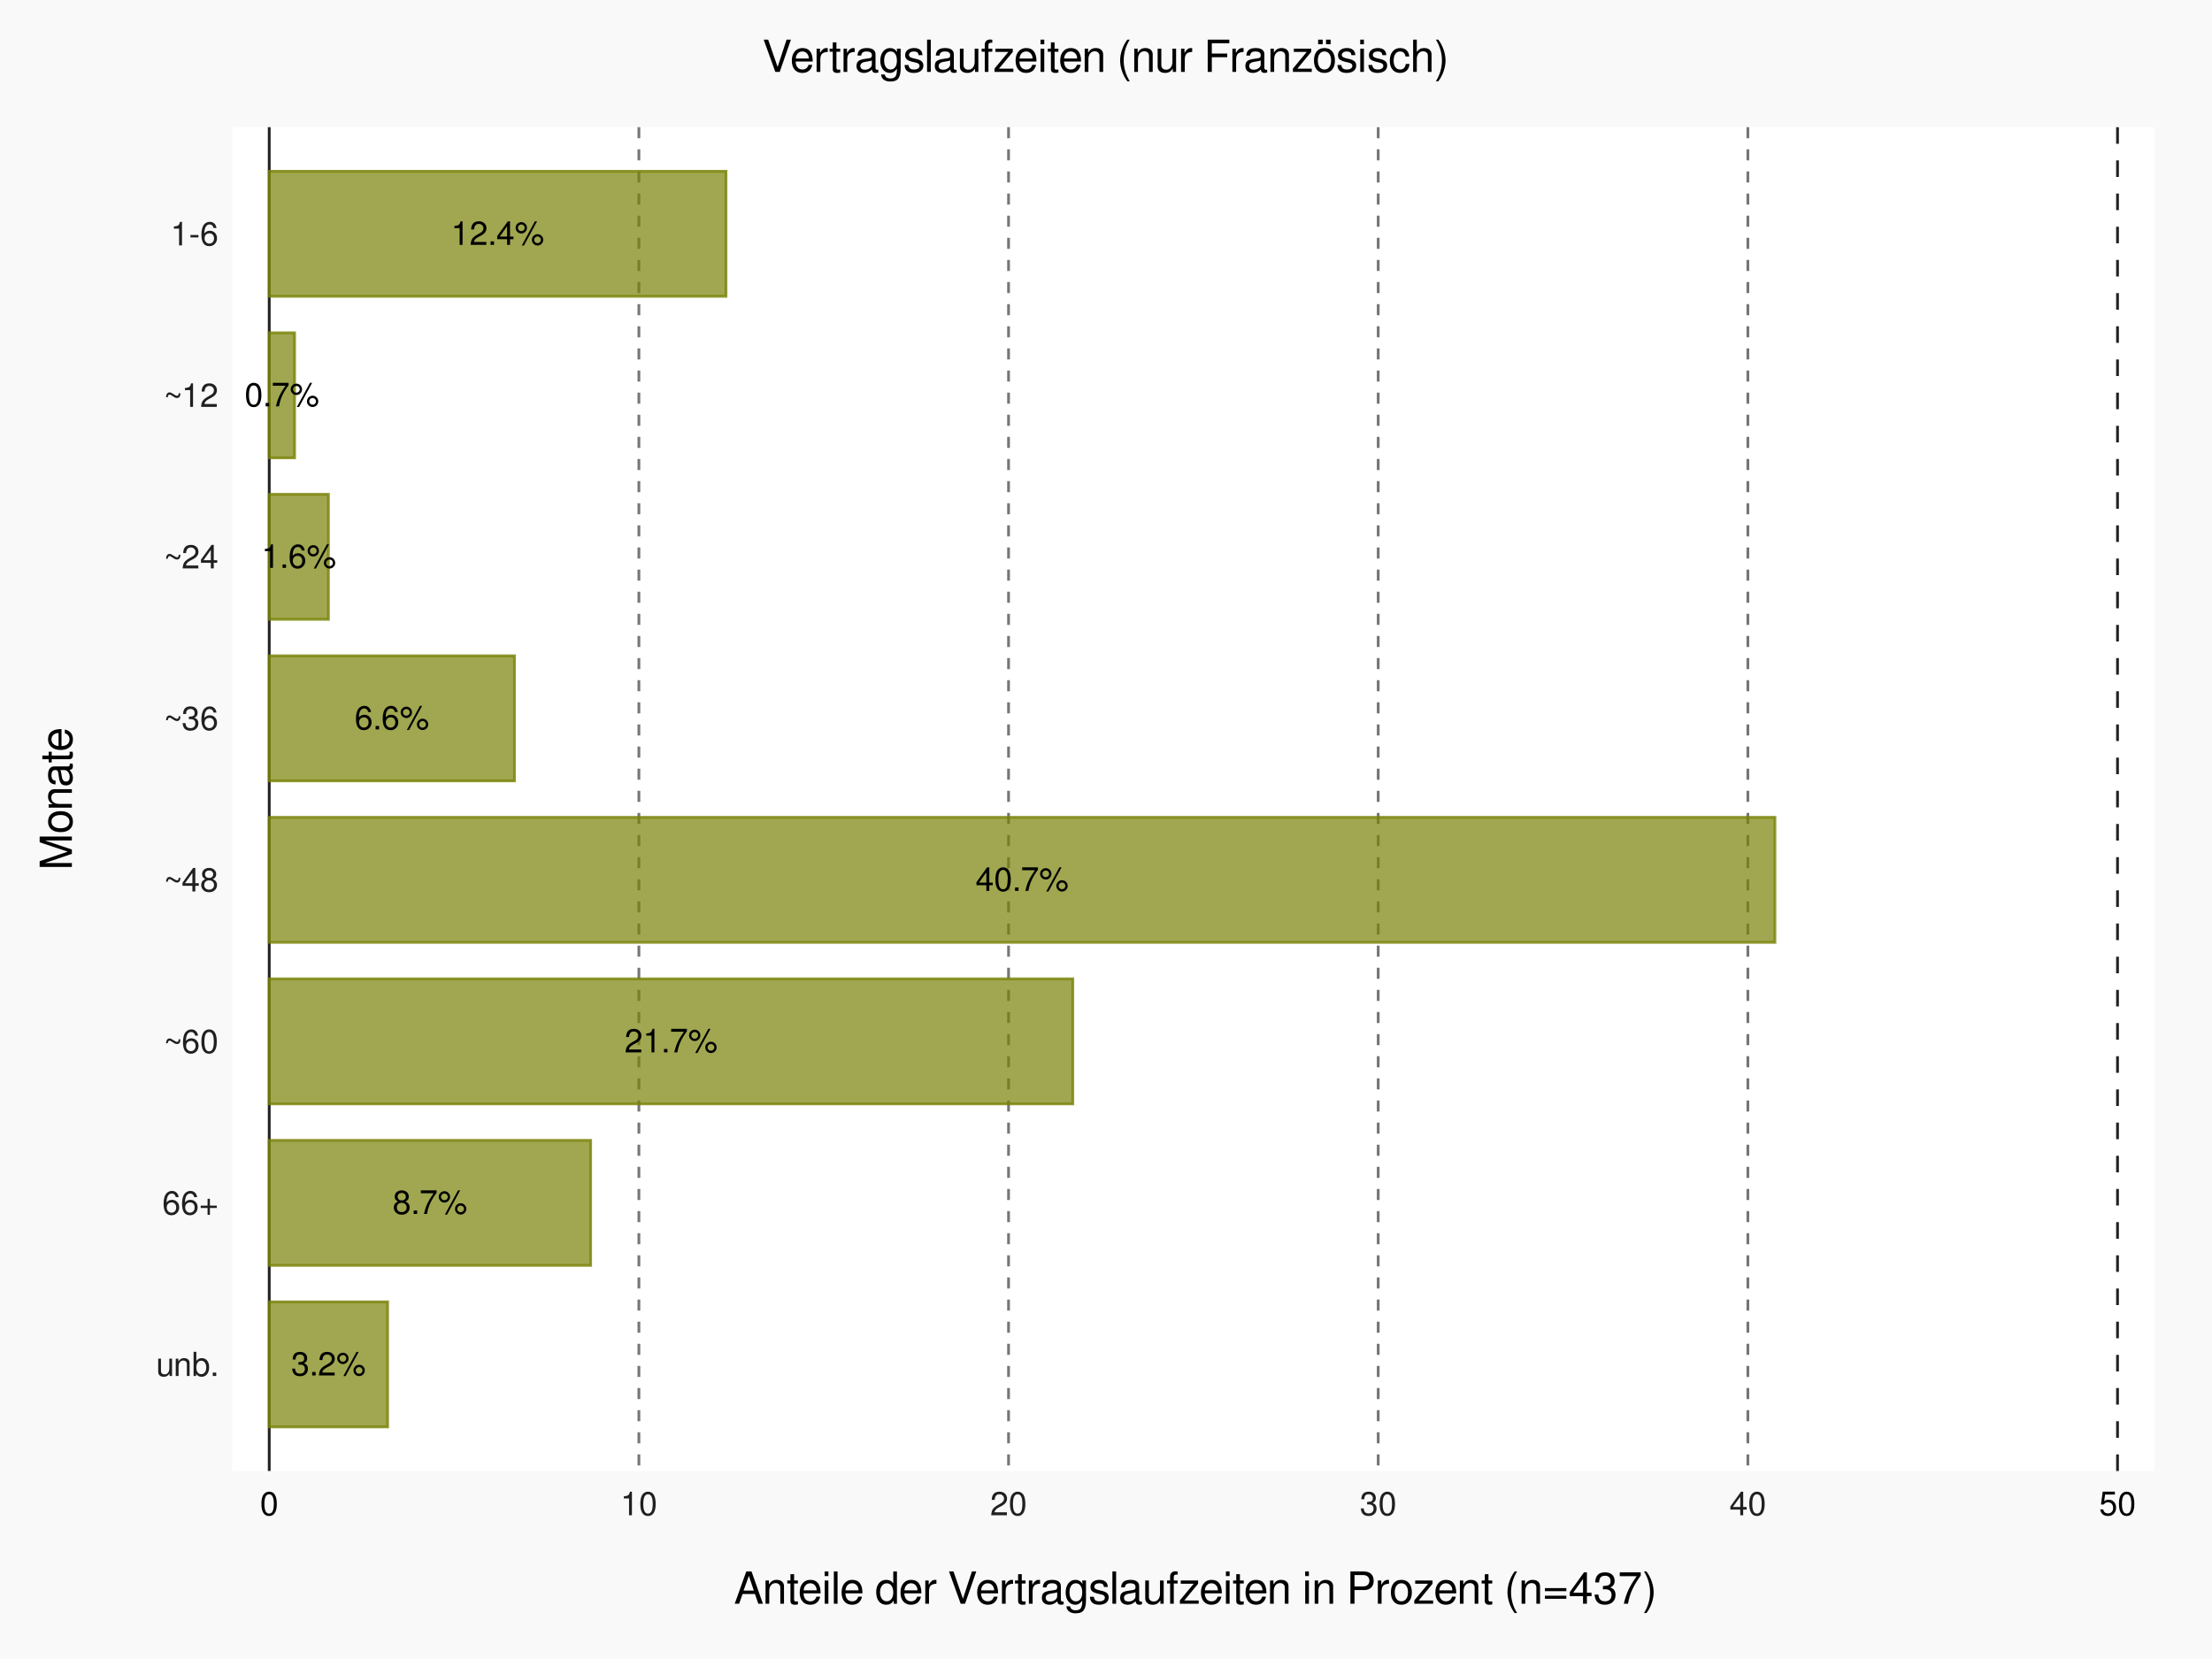
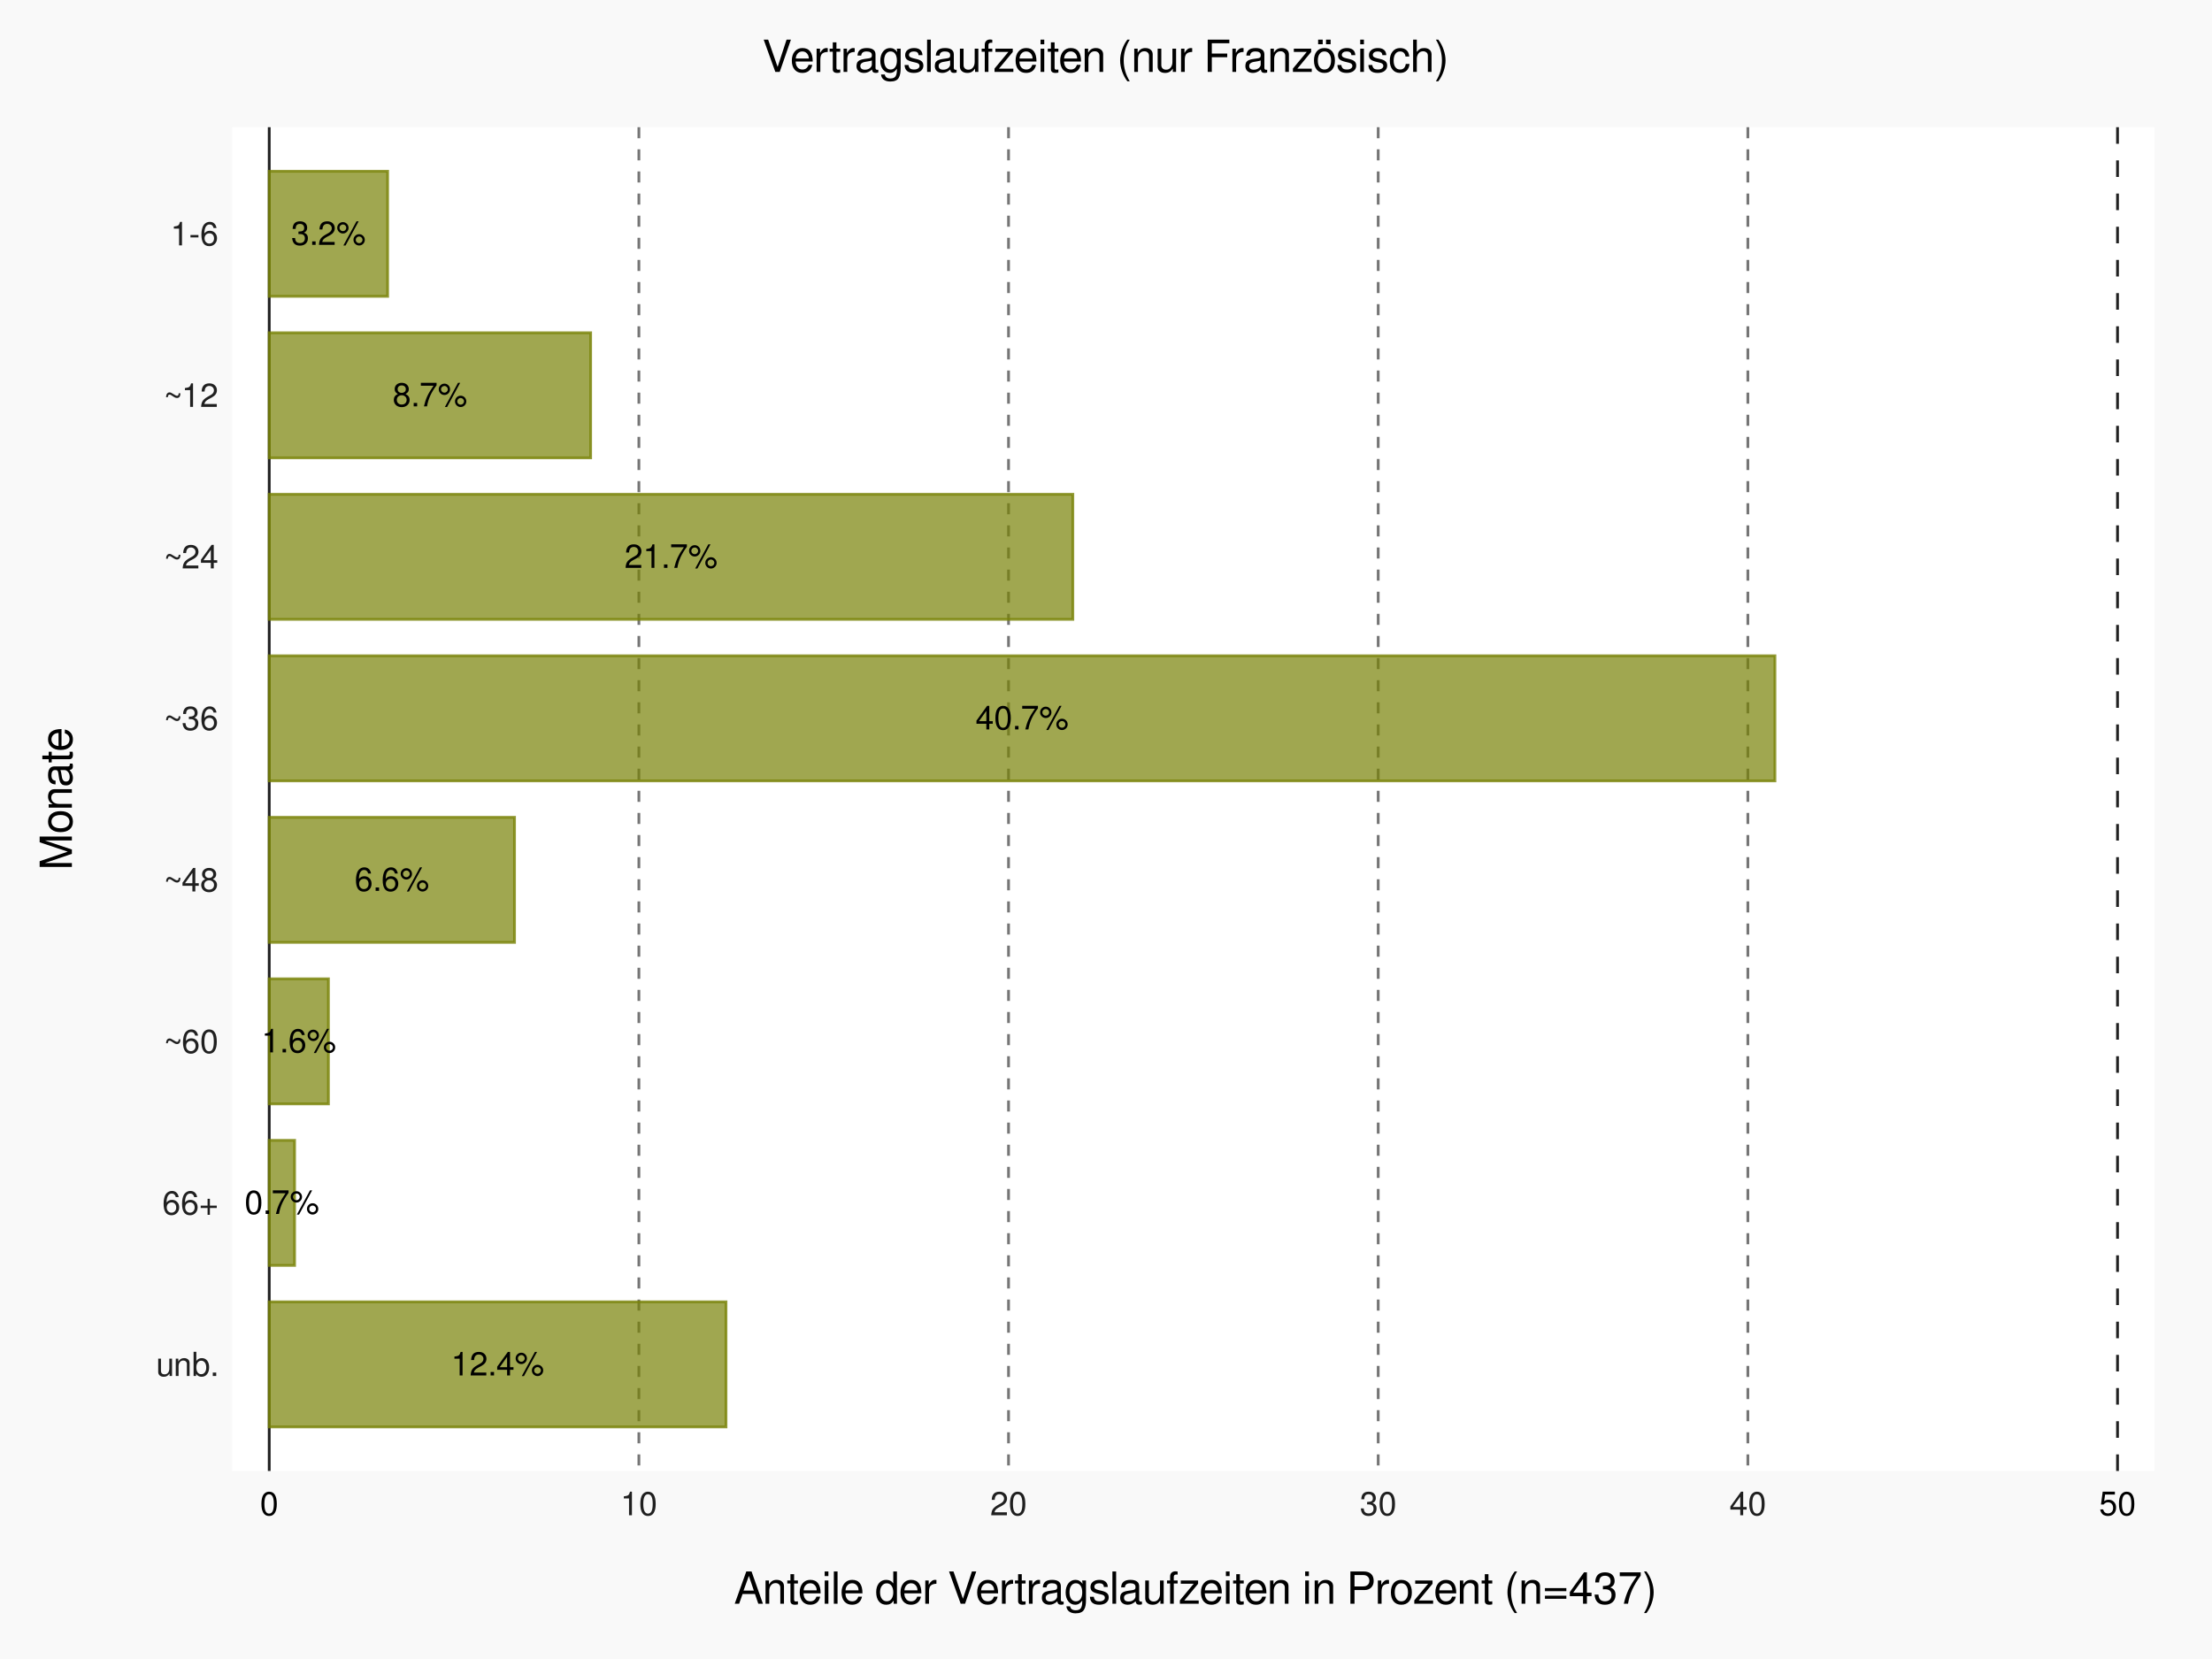
- <svg xmlns="http://www.w3.org/2000/svg" id="chart-3dfc612b-544b-4ff9-9c8b-a32d91138077" class="pygal-chart" viewBox="0 0 800 600">
+ <svg xmlns="http://www.w3.org/2000/svg" id="chart-4f69744d-e9a7-487b-9dd3-cf7e428da318" class="pygal-chart" viewBox="0 0 800 600">
  <defs>
-     <style type="text/css">#chart-3dfc612b-544b-4ff9-9c8b-a32d91138077{-webkit-user-select:none;-webkit-font-smoothing:antialiased;font-family:FreeSans}#chart-3dfc612b-544b-4ff9-9c8b-a32d91138077 .title{font-family:FreeSans;font-size:16px}#chart-3dfc612b-544b-4ff9-9c8b-a32d91138077 .legends .legend text{font-family:FreeSans;font-size:14px}#chart-3dfc612b-544b-4ff9-9c8b-a32d91138077 .axis text{font-family:FreeSans;font-size:12px}#chart-3dfc612b-544b-4ff9-9c8b-a32d91138077 .axis text.major{font-family:FreeSans;font-size:12px}#chart-3dfc612b-544b-4ff9-9c8b-a32d91138077 .text-overlay text.value{font-family:FreeSans;font-size:12px}#chart-3dfc612b-544b-4ff9-9c8b-a32d91138077 .text-overlay text.label{font-family:FreeSans;font-size:12px}#chart-3dfc612b-544b-4ff9-9c8b-a32d91138077 .tooltip{font-family:FreeSans;font-size:14px}#chart-3dfc612b-544b-4ff9-9c8b-a32d91138077 text.no_data{font-family:FreeSans;font-size:64px}
- #chart-3dfc612b-544b-4ff9-9c8b-a32d91138077{background-color:rgba(249,249,249,1)}#chart-3dfc612b-544b-4ff9-9c8b-a32d91138077 path,#chart-3dfc612b-544b-4ff9-9c8b-a32d91138077 line,#chart-3dfc612b-544b-4ff9-9c8b-a32d91138077 rect,#chart-3dfc612b-544b-4ff9-9c8b-a32d91138077 circle{-webkit-transition:150ms;-moz-transition:150ms;transition:150ms}#chart-3dfc612b-544b-4ff9-9c8b-a32d91138077 .graph &gt; .background{fill:rgba(249,249,249,1)}#chart-3dfc612b-544b-4ff9-9c8b-a32d91138077 .plot &gt; .background{fill:rgba(255,255,255,1)}#chart-3dfc612b-544b-4ff9-9c8b-a32d91138077 .graph{fill:rgba(0,0,0,.87)}#chart-3dfc612b-544b-4ff9-9c8b-a32d91138077 text.no_data{fill:rgba(0,0,0,1)}#chart-3dfc612b-544b-4ff9-9c8b-a32d91138077 .title{fill:rgba(0,0,0,1)}#chart-3dfc612b-544b-4ff9-9c8b-a32d91138077 .legends .legend text{fill:rgba(0,0,0,.87)}#chart-3dfc612b-544b-4ff9-9c8b-a32d91138077 .legends .legend:hover text{fill:rgba(0,0,0,1)}#chart-3dfc612b-544b-4ff9-9c8b-a32d91138077 .axis .line{stroke:rgba(0,0,0,1)}#chart-3dfc612b-544b-4ff9-9c8b-a32d91138077 .axis .guide.line{stroke:rgba(0,0,0,.54)}#chart-3dfc612b-544b-4ff9-9c8b-a32d91138077 .axis .major.line{stroke:rgba(0,0,0,.87)}#chart-3dfc612b-544b-4ff9-9c8b-a32d91138077 .axis text.major{fill:rgba(0,0,0,1)}#chart-3dfc612b-544b-4ff9-9c8b-a32d91138077 .axis.y .guides:hover .guide.line,#chart-3dfc612b-544b-4ff9-9c8b-a32d91138077 .line-graph .axis.x .guides:hover .guide.line,#chart-3dfc612b-544b-4ff9-9c8b-a32d91138077 .stackedline-graph .axis.x .guides:hover .guide.line,#chart-3dfc612b-544b-4ff9-9c8b-a32d91138077 .xy-graph .axis.x .guides:hover .guide.line{stroke:rgba(0,0,0,1)}#chart-3dfc612b-544b-4ff9-9c8b-a32d91138077 .axis .guides:hover text{fill:rgba(0,0,0,1)}#chart-3dfc612b-544b-4ff9-9c8b-a32d91138077 .reactive{fill-opacity:.7;stroke-opacity:.8}#chart-3dfc612b-544b-4ff9-9c8b-a32d91138077 .ci{stroke:rgba(0,0,0,.87)}#chart-3dfc612b-544b-4ff9-9c8b-a32d91138077 .reactive.active,#chart-3dfc612b-544b-4ff9-9c8b-a32d91138077 .active .reactive{fill-opacity:.8;stroke-opacity:.9;stroke-width:4}#chart-3dfc612b-544b-4ff9-9c8b-a32d91138077 .ci .reactive.active{stroke-width:1.5}#chart-3dfc612b-544b-4ff9-9c8b-a32d91138077 .series text{fill:rgba(0,0,0,1)}#chart-3dfc612b-544b-4ff9-9c8b-a32d91138077 .tooltip rect{fill:rgba(255,255,255,1);stroke:rgba(0,0,0,1);-webkit-transition:opacity 150ms;-moz-transition:opacity 150ms;transition:opacity 150ms}#chart-3dfc612b-544b-4ff9-9c8b-a32d91138077 .tooltip .label{fill:rgba(0,0,0,.87)}#chart-3dfc612b-544b-4ff9-9c8b-a32d91138077 .tooltip .label{fill:rgba(0,0,0,.87)}#chart-3dfc612b-544b-4ff9-9c8b-a32d91138077 .tooltip .legend{font-size:.8em;fill:rgba(0,0,0,.54)}#chart-3dfc612b-544b-4ff9-9c8b-a32d91138077 .tooltip .x_label{font-size:.6em;fill:rgba(0,0,0,1)}#chart-3dfc612b-544b-4ff9-9c8b-a32d91138077 .tooltip .xlink{font-size:.5em;text-decoration:underline}#chart-3dfc612b-544b-4ff9-9c8b-a32d91138077 .tooltip .value{font-size:1.5em}#chart-3dfc612b-544b-4ff9-9c8b-a32d91138077 .bound{font-size:.5em}#chart-3dfc612b-544b-4ff9-9c8b-a32d91138077 .max-value{font-size:.75em;fill:rgba(0,0,0,.54)}#chart-3dfc612b-544b-4ff9-9c8b-a32d91138077 .map-element{fill:rgba(255,255,255,1);stroke:rgba(0,0,0,.54) !important}#chart-3dfc612b-544b-4ff9-9c8b-a32d91138077 .map-element .reactive{fill-opacity:inherit;stroke-opacity:inherit}#chart-3dfc612b-544b-4ff9-9c8b-a32d91138077 .color-0,#chart-3dfc612b-544b-4ff9-9c8b-a32d91138077 .color-0 a:visited{stroke:#788207;fill:#788207}#chart-3dfc612b-544b-4ff9-9c8b-a32d91138077 .text-overlay .color-0 text{fill:black}
- #chart-3dfc612b-544b-4ff9-9c8b-a32d91138077 text.no_data{text-anchor:middle}#chart-3dfc612b-544b-4ff9-9c8b-a32d91138077 .guide.line{fill:none}#chart-3dfc612b-544b-4ff9-9c8b-a32d91138077 .centered{text-anchor:middle}#chart-3dfc612b-544b-4ff9-9c8b-a32d91138077 .title{text-anchor:middle}#chart-3dfc612b-544b-4ff9-9c8b-a32d91138077 .legends .legend text{fill-opacity:1}#chart-3dfc612b-544b-4ff9-9c8b-a32d91138077 .axis.x text{text-anchor:middle}#chart-3dfc612b-544b-4ff9-9c8b-a32d91138077 .axis.x:not(.web) text[transform]{text-anchor:start}#chart-3dfc612b-544b-4ff9-9c8b-a32d91138077 .axis.x:not(.web) text[transform].backwards{text-anchor:end}#chart-3dfc612b-544b-4ff9-9c8b-a32d91138077 .axis.y text{text-anchor:end}#chart-3dfc612b-544b-4ff9-9c8b-a32d91138077 .axis.y text[transform].backwards{text-anchor:start}#chart-3dfc612b-544b-4ff9-9c8b-a32d91138077 .axis.y2 text{text-anchor:start}#chart-3dfc612b-544b-4ff9-9c8b-a32d91138077 .axis.y2 text[transform].backwards{text-anchor:end}#chart-3dfc612b-544b-4ff9-9c8b-a32d91138077 .axis .guide.line{stroke-dasharray:4,4}#chart-3dfc612b-544b-4ff9-9c8b-a32d91138077 .axis .major.guide.line{stroke-dasharray:6,6}#chart-3dfc612b-544b-4ff9-9c8b-a32d91138077 .horizontal .axis.y .guide.line,#chart-3dfc612b-544b-4ff9-9c8b-a32d91138077 .horizontal .axis.y2 .guide.line,#chart-3dfc612b-544b-4ff9-9c8b-a32d91138077 .vertical .axis.x .guide.line{opacity:0}#chart-3dfc612b-544b-4ff9-9c8b-a32d91138077 .horizontal .axis.always_show .guide.line,#chart-3dfc612b-544b-4ff9-9c8b-a32d91138077 .vertical .axis.always_show .guide.line{opacity:1 !important}#chart-3dfc612b-544b-4ff9-9c8b-a32d91138077 .axis.y .guides:hover .guide.line,#chart-3dfc612b-544b-4ff9-9c8b-a32d91138077 .axis.y2 .guides:hover .guide.line,#chart-3dfc612b-544b-4ff9-9c8b-a32d91138077 .axis.x .guides:hover .guide.line{opacity:1}#chart-3dfc612b-544b-4ff9-9c8b-a32d91138077 .axis .guides:hover text{opacity:1}#chart-3dfc612b-544b-4ff9-9c8b-a32d91138077 .nofill{fill:none}#chart-3dfc612b-544b-4ff9-9c8b-a32d91138077 .subtle-fill{fill-opacity:.2}#chart-3dfc612b-544b-4ff9-9c8b-a32d91138077 .dot{stroke-width:1px;fill-opacity:1}#chart-3dfc612b-544b-4ff9-9c8b-a32d91138077 .dot.active{stroke-width:5px}#chart-3dfc612b-544b-4ff9-9c8b-a32d91138077 .dot.negative{fill:transparent}#chart-3dfc612b-544b-4ff9-9c8b-a32d91138077 text,#chart-3dfc612b-544b-4ff9-9c8b-a32d91138077 tspan{stroke:none !important}#chart-3dfc612b-544b-4ff9-9c8b-a32d91138077 .series text.active{opacity:1}#chart-3dfc612b-544b-4ff9-9c8b-a32d91138077 .tooltip rect{fill-opacity:.95;stroke-width:.5}#chart-3dfc612b-544b-4ff9-9c8b-a32d91138077 .tooltip text{fill-opacity:1}#chart-3dfc612b-544b-4ff9-9c8b-a32d91138077 .showable{visibility:hidden}#chart-3dfc612b-544b-4ff9-9c8b-a32d91138077 .showable.shown{visibility:visible}#chart-3dfc612b-544b-4ff9-9c8b-a32d91138077 .gauge-background{fill:rgba(229,229,229,1);stroke:none}#chart-3dfc612b-544b-4ff9-9c8b-a32d91138077 .bg-lines{stroke:rgba(249,249,249,1);stroke-width:2px}</style>
+     <style type="text/css">#chart-4f69744d-e9a7-487b-9dd3-cf7e428da318{-webkit-user-select:none;-webkit-font-smoothing:antialiased;font-family:FreeSans}#chart-4f69744d-e9a7-487b-9dd3-cf7e428da318 .title{font-family:FreeSans;font-size:16px}#chart-4f69744d-e9a7-487b-9dd3-cf7e428da318 .legends .legend text{font-family:FreeSans;font-size:14px}#chart-4f69744d-e9a7-487b-9dd3-cf7e428da318 .axis text{font-family:FreeSans;font-size:12px}#chart-4f69744d-e9a7-487b-9dd3-cf7e428da318 .axis text.major{font-family:FreeSans;font-size:12px}#chart-4f69744d-e9a7-487b-9dd3-cf7e428da318 .text-overlay text.value{font-family:FreeSans;font-size:12px}#chart-4f69744d-e9a7-487b-9dd3-cf7e428da318 .text-overlay text.label{font-family:FreeSans;font-size:12px}#chart-4f69744d-e9a7-487b-9dd3-cf7e428da318 .tooltip{font-family:FreeSans;font-size:14px}#chart-4f69744d-e9a7-487b-9dd3-cf7e428da318 text.no_data{font-family:FreeSans;font-size:64px}
+ #chart-4f69744d-e9a7-487b-9dd3-cf7e428da318{background-color:rgba(249,249,249,1)}#chart-4f69744d-e9a7-487b-9dd3-cf7e428da318 path,#chart-4f69744d-e9a7-487b-9dd3-cf7e428da318 line,#chart-4f69744d-e9a7-487b-9dd3-cf7e428da318 rect,#chart-4f69744d-e9a7-487b-9dd3-cf7e428da318 circle{-webkit-transition:150ms;-moz-transition:150ms;transition:150ms}#chart-4f69744d-e9a7-487b-9dd3-cf7e428da318 .graph &gt; .background{fill:rgba(249,249,249,1)}#chart-4f69744d-e9a7-487b-9dd3-cf7e428da318 .plot &gt; .background{fill:rgba(255,255,255,1)}#chart-4f69744d-e9a7-487b-9dd3-cf7e428da318 .graph{fill:rgba(0,0,0,.87)}#chart-4f69744d-e9a7-487b-9dd3-cf7e428da318 text.no_data{fill:rgba(0,0,0,1)}#chart-4f69744d-e9a7-487b-9dd3-cf7e428da318 .title{fill:rgba(0,0,0,1)}#chart-4f69744d-e9a7-487b-9dd3-cf7e428da318 .legends .legend text{fill:rgba(0,0,0,.87)}#chart-4f69744d-e9a7-487b-9dd3-cf7e428da318 .legends .legend:hover text{fill:rgba(0,0,0,1)}#chart-4f69744d-e9a7-487b-9dd3-cf7e428da318 .axis .line{stroke:rgba(0,0,0,1)}#chart-4f69744d-e9a7-487b-9dd3-cf7e428da318 .axis .guide.line{stroke:rgba(0,0,0,.54)}#chart-4f69744d-e9a7-487b-9dd3-cf7e428da318 .axis .major.line{stroke:rgba(0,0,0,.87)}#chart-4f69744d-e9a7-487b-9dd3-cf7e428da318 .axis text.major{fill:rgba(0,0,0,1)}#chart-4f69744d-e9a7-487b-9dd3-cf7e428da318 .axis.y .guides:hover .guide.line,#chart-4f69744d-e9a7-487b-9dd3-cf7e428da318 .line-graph .axis.x .guides:hover .guide.line,#chart-4f69744d-e9a7-487b-9dd3-cf7e428da318 .stackedline-graph .axis.x .guides:hover .guide.line,#chart-4f69744d-e9a7-487b-9dd3-cf7e428da318 .xy-graph .axis.x .guides:hover .guide.line{stroke:rgba(0,0,0,1)}#chart-4f69744d-e9a7-487b-9dd3-cf7e428da318 .axis .guides:hover text{fill:rgba(0,0,0,1)}#chart-4f69744d-e9a7-487b-9dd3-cf7e428da318 .reactive{fill-opacity:.7;stroke-opacity:.8}#chart-4f69744d-e9a7-487b-9dd3-cf7e428da318 .ci{stroke:rgba(0,0,0,.87)}#chart-4f69744d-e9a7-487b-9dd3-cf7e428da318 .reactive.active,#chart-4f69744d-e9a7-487b-9dd3-cf7e428da318 .active .reactive{fill-opacity:.8;stroke-opacity:.9;stroke-width:4}#chart-4f69744d-e9a7-487b-9dd3-cf7e428da318 .ci .reactive.active{stroke-width:1.5}#chart-4f69744d-e9a7-487b-9dd3-cf7e428da318 .series text{fill:rgba(0,0,0,1)}#chart-4f69744d-e9a7-487b-9dd3-cf7e428da318 .tooltip rect{fill:rgba(255,255,255,1);stroke:rgba(0,0,0,1);-webkit-transition:opacity 150ms;-moz-transition:opacity 150ms;transition:opacity 150ms}#chart-4f69744d-e9a7-487b-9dd3-cf7e428da318 .tooltip .label{fill:rgba(0,0,0,.87)}#chart-4f69744d-e9a7-487b-9dd3-cf7e428da318 .tooltip .label{fill:rgba(0,0,0,.87)}#chart-4f69744d-e9a7-487b-9dd3-cf7e428da318 .tooltip .legend{font-size:.8em;fill:rgba(0,0,0,.54)}#chart-4f69744d-e9a7-487b-9dd3-cf7e428da318 .tooltip .x_label{font-size:.6em;fill:rgba(0,0,0,1)}#chart-4f69744d-e9a7-487b-9dd3-cf7e428da318 .tooltip .xlink{font-size:.5em;text-decoration:underline}#chart-4f69744d-e9a7-487b-9dd3-cf7e428da318 .tooltip .value{font-size:1.5em}#chart-4f69744d-e9a7-487b-9dd3-cf7e428da318 .bound{font-size:.5em}#chart-4f69744d-e9a7-487b-9dd3-cf7e428da318 .max-value{font-size:.75em;fill:rgba(0,0,0,.54)}#chart-4f69744d-e9a7-487b-9dd3-cf7e428da318 .map-element{fill:rgba(255,255,255,1);stroke:rgba(0,0,0,.54) !important}#chart-4f69744d-e9a7-487b-9dd3-cf7e428da318 .map-element .reactive{fill-opacity:inherit;stroke-opacity:inherit}#chart-4f69744d-e9a7-487b-9dd3-cf7e428da318 .color-0,#chart-4f69744d-e9a7-487b-9dd3-cf7e428da318 .color-0 a:visited{stroke:#788207;fill:#788207}#chart-4f69744d-e9a7-487b-9dd3-cf7e428da318 .text-overlay .color-0 text{fill:black}
+ #chart-4f69744d-e9a7-487b-9dd3-cf7e428da318 text.no_data{text-anchor:middle}#chart-4f69744d-e9a7-487b-9dd3-cf7e428da318 .guide.line{fill:none}#chart-4f69744d-e9a7-487b-9dd3-cf7e428da318 .centered{text-anchor:middle}#chart-4f69744d-e9a7-487b-9dd3-cf7e428da318 .title{text-anchor:middle}#chart-4f69744d-e9a7-487b-9dd3-cf7e428da318 .legends .legend text{fill-opacity:1}#chart-4f69744d-e9a7-487b-9dd3-cf7e428da318 .axis.x text{text-anchor:middle}#chart-4f69744d-e9a7-487b-9dd3-cf7e428da318 .axis.x:not(.web) text[transform]{text-anchor:start}#chart-4f69744d-e9a7-487b-9dd3-cf7e428da318 .axis.x:not(.web) text[transform].backwards{text-anchor:end}#chart-4f69744d-e9a7-487b-9dd3-cf7e428da318 .axis.y text{text-anchor:end}#chart-4f69744d-e9a7-487b-9dd3-cf7e428da318 .axis.y text[transform].backwards{text-anchor:start}#chart-4f69744d-e9a7-487b-9dd3-cf7e428da318 .axis.y2 text{text-anchor:start}#chart-4f69744d-e9a7-487b-9dd3-cf7e428da318 .axis.y2 text[transform].backwards{text-anchor:end}#chart-4f69744d-e9a7-487b-9dd3-cf7e428da318 .axis .guide.line{stroke-dasharray:4,4}#chart-4f69744d-e9a7-487b-9dd3-cf7e428da318 .axis .major.guide.line{stroke-dasharray:6,6}#chart-4f69744d-e9a7-487b-9dd3-cf7e428da318 .horizontal .axis.y .guide.line,#chart-4f69744d-e9a7-487b-9dd3-cf7e428da318 .horizontal .axis.y2 .guide.line,#chart-4f69744d-e9a7-487b-9dd3-cf7e428da318 .vertical .axis.x .guide.line{opacity:0}#chart-4f69744d-e9a7-487b-9dd3-cf7e428da318 .horizontal .axis.always_show .guide.line,#chart-4f69744d-e9a7-487b-9dd3-cf7e428da318 .vertical .axis.always_show .guide.line{opacity:1 !important}#chart-4f69744d-e9a7-487b-9dd3-cf7e428da318 .axis.y .guides:hover .guide.line,#chart-4f69744d-e9a7-487b-9dd3-cf7e428da318 .axis.y2 .guides:hover .guide.line,#chart-4f69744d-e9a7-487b-9dd3-cf7e428da318 .axis.x .guides:hover .guide.line{opacity:1}#chart-4f69744d-e9a7-487b-9dd3-cf7e428da318 .axis .guides:hover text{opacity:1}#chart-4f69744d-e9a7-487b-9dd3-cf7e428da318 .nofill{fill:none}#chart-4f69744d-e9a7-487b-9dd3-cf7e428da318 .subtle-fill{fill-opacity:.2}#chart-4f69744d-e9a7-487b-9dd3-cf7e428da318 .dot{stroke-width:1px;fill-opacity:1}#chart-4f69744d-e9a7-487b-9dd3-cf7e428da318 .dot.active{stroke-width:5px}#chart-4f69744d-e9a7-487b-9dd3-cf7e428da318 .dot.negative{fill:transparent}#chart-4f69744d-e9a7-487b-9dd3-cf7e428da318 text,#chart-4f69744d-e9a7-487b-9dd3-cf7e428da318 tspan{stroke:none !important}#chart-4f69744d-e9a7-487b-9dd3-cf7e428da318 .series text.active{opacity:1}#chart-4f69744d-e9a7-487b-9dd3-cf7e428da318 .tooltip rect{fill-opacity:.95;stroke-width:.5}#chart-4f69744d-e9a7-487b-9dd3-cf7e428da318 .tooltip text{fill-opacity:1}#chart-4f69744d-e9a7-487b-9dd3-cf7e428da318 .showable{visibility:hidden}#chart-4f69744d-e9a7-487b-9dd3-cf7e428da318 .showable.shown{visibility:visible}#chart-4f69744d-e9a7-487b-9dd3-cf7e428da318 .gauge-background{fill:rgba(229,229,229,1);stroke:none}#chart-4f69744d-e9a7-487b-9dd3-cf7e428da318 .bg-lines{stroke:rgba(249,249,249,1);stroke-width:2px}</style>
  </defs>
  <g class="graph horizontalbar-graph horizontal">
    <rect x="0" y="0" width="800" height="600" class="background" />
    <g transform="translate(84, 46)" class="plot">
      <rect x="0" y="0" width="695.2" height="486" class="background" />
      <g class="axis y">
        <g class="guides">
          <text x="-5" y="451.647" class="">unb.</text>
        </g>
        <g class="guides">
          <text x="-5" y="393.234" class="">66+</text>
        </g>
        <g class="guides">
          <text x="-5" y="334.82" class="">~60</text>
        </g>
        <g class="guides">
          <text x="-5" y="276.407" class="">~48</text>
        </g>
        <g class="guides">
          <text x="-5" y="217.993" class="">~36</text>
        </g>
        <g class="guides">
          <text x="-5" y="159.58" class="">~24</text>
        </g>
        <g class="guides">
          <text x="-5" y="101.166" class="">~12</text>
        </g>
        <g class="guides">
          <text x="-5" y="42.753" class="">1-6</text>
        </g>
      </g>
      <g class="axis x always_show">
        <g class="guides">
          <path d="M13.369 0 v486" class="axis major line" />
          <text x="13.369" y="502.0" class="major">0</text>
        </g>
        <g class="guides">
          <path d="M147.062 0 v486" class="guide line" />
          <text x="147.062" y="502.0" class="">10</text>
        </g>
        <g class="guides">
          <path d="M280.754 0 v486" class="guide line" />
          <text x="280.754" y="502.0" class="">20</text>
        </g>
        <g class="guides">
          <path d="M414.446 0 v486" class="guide line" />
          <text x="414.446" y="502.0" class="">30</text>
        </g>
        <g class="guides">
          <path d="M548.138 0 v486" class="guide line" />
          <text x="548.138" y="502.0" class="">40</text>
        </g>
        <g class="guides">
          <path d="M681.831 0 v486" class="major guide line" />
          <text x="681.831" y="502.0" class="major">50</text>
        </g>
      </g>
      <g class="series serie-0 color-0">
        <g class="bars">
          <g class="bar">
-             <rect x="13.369" y="424.829" rx="0" ry="0" width="42.83" height="45.235" class="rect reactive tooltip-trigger" />
+             <rect x="13.369" y="424.829" rx="0" ry="0" width="165.203" height="45.235" class="rect reactive tooltip-trigger" />
          </g>
          <g class="bar">
-             <rect x="13.369" y="366.416" rx="0" ry="0" width="116.254" height="45.235" class="rect reactive tooltip-trigger" />
+             <rect x="13.369" y="366.416" rx="0" ry="0" width="9.178" height="45.235" class="rect reactive tooltip-trigger" />
          </g>
          <g class="bar">
-             <rect x="13.369" y="308.003" rx="0" ry="0" width="290.635" height="45.235" class="rect reactive tooltip-trigger" />
+             <rect x="13.369" y="308.003" rx="0" ry="0" width="21.415" height="45.235" class="rect reactive tooltip-trigger" />
          </g>
          <g class="bar">
-             <rect x="13.369" y="249.589" rx="0" ry="0" width="544.559" height="45.235" class="rect reactive tooltip-trigger" />
+             <rect x="13.369" y="249.589" rx="0" ry="0" width="88.72" height="45.235" class="rect reactive tooltip-trigger" />
          </g>
          <g class="bar">
-             <rect x="13.369" y="191.176" rx="0" ry="0" width="88.72" height="45.235" class="rect reactive tooltip-trigger" />
+             <rect x="13.369" y="191.176" rx="0" ry="0" width="544.559" height="45.235" class="rect reactive tooltip-trigger" />
          </g>
          <g class="bar">
-             <rect x="13.369" y="132.762" rx="0" ry="0" width="21.415" height="45.235" class="rect reactive tooltip-trigger" />
+             <rect x="13.369" y="132.762" rx="0" ry="0" width="290.635" height="45.235" class="rect reactive tooltip-trigger" />
          </g>
          <g class="bar">
-             <rect x="13.369" y="74.349" rx="0" ry="0" width="9.178" height="45.235" class="rect reactive tooltip-trigger" />
+             <rect x="13.369" y="74.349" rx="0" ry="0" width="116.254" height="45.235" class="rect reactive tooltip-trigger" />
          </g>
          <g class="bar">
-             <rect x="13.369" y="15.935" rx="0" ry="0" width="165.203" height="45.235" class="rect reactive tooltip-trigger" />
+             <rect x="13.369" y="15.935" rx="0" ry="0" width="42.83" height="45.235" class="rect reactive tooltip-trigger" />
          </g>
        </g>
      </g>
    </g>
    <g class="titles">
      <text x="400.0" y="26" class="title plot_title">Vertragslaufzeiten (nur Französisch)</text>
      <text x="432.4" y="580" class="title">Anteile der Vertragslaufzeiten in Prozent (n=437)</text>
      <text x="0" y="315.0" class="title" transform="rotate(-90 0 289)">Monate</text>
    </g>
    <g transform="translate(84, 46)" class="plot overlay">
      <g class="series serie-0 color-0" />
    </g>
    <g transform="translate(84, 46)" class="plot text-overlay">
      <g class="series serie-0 color-0">
-         <text text-anchor="middle" x="34.784" y="451.447" class="value">3.2%</text>
-         <text text-anchor="middle" x="71.496" y="393.034" class="value">8.7%</text>
-         <text text-anchor="middle" x="158.687" y="334.62" class="value">21.7%</text>
-         <text text-anchor="middle" x="285.649" y="276.207" class="value">40.7%</text>
-         <text text-anchor="middle" x="57.729" y="217.793" class="value">6.6%</text>
-         <text text-anchor="middle" x="24.077" y="159.38" class="value">1.6%</text>
-         <text text-anchor="middle" x="17.958" y="100.966" class="value">0.7%</text>
-         <text text-anchor="middle" x="95.971" y="42.553" class="value">12.4%</text>
+         <text text-anchor="middle" x="95.971" y="451.447" class="value">12.4%</text>
+         <text text-anchor="middle" x="17.958" y="393.034" class="value">0.7%</text>
+         <text text-anchor="middle" x="24.077" y="334.62" class="value">1.6%</text>
+         <text text-anchor="middle" x="57.729" y="276.207" class="value">6.6%</text>
+         <text text-anchor="middle" x="285.649" y="217.793" class="value">40.7%</text>
+         <text text-anchor="middle" x="158.687" y="159.38" class="value">21.7%</text>
+         <text text-anchor="middle" x="71.496" y="100.966" class="value">8.7%</text>
+         <text text-anchor="middle" x="34.784" y="42.553" class="value">3.2%</text>
      </g>
    </g>
    <g transform="translate(84, 46)" class="plot tooltip-overlay">
      <g transform="translate(0 0)" style="opacity: 0" class="tooltip">
        <rect rx="0" ry="0" width="0" height="0" class="tooltip-box" />
        <g class="text" />
      </g>
    </g>
  </g>
</svg>
